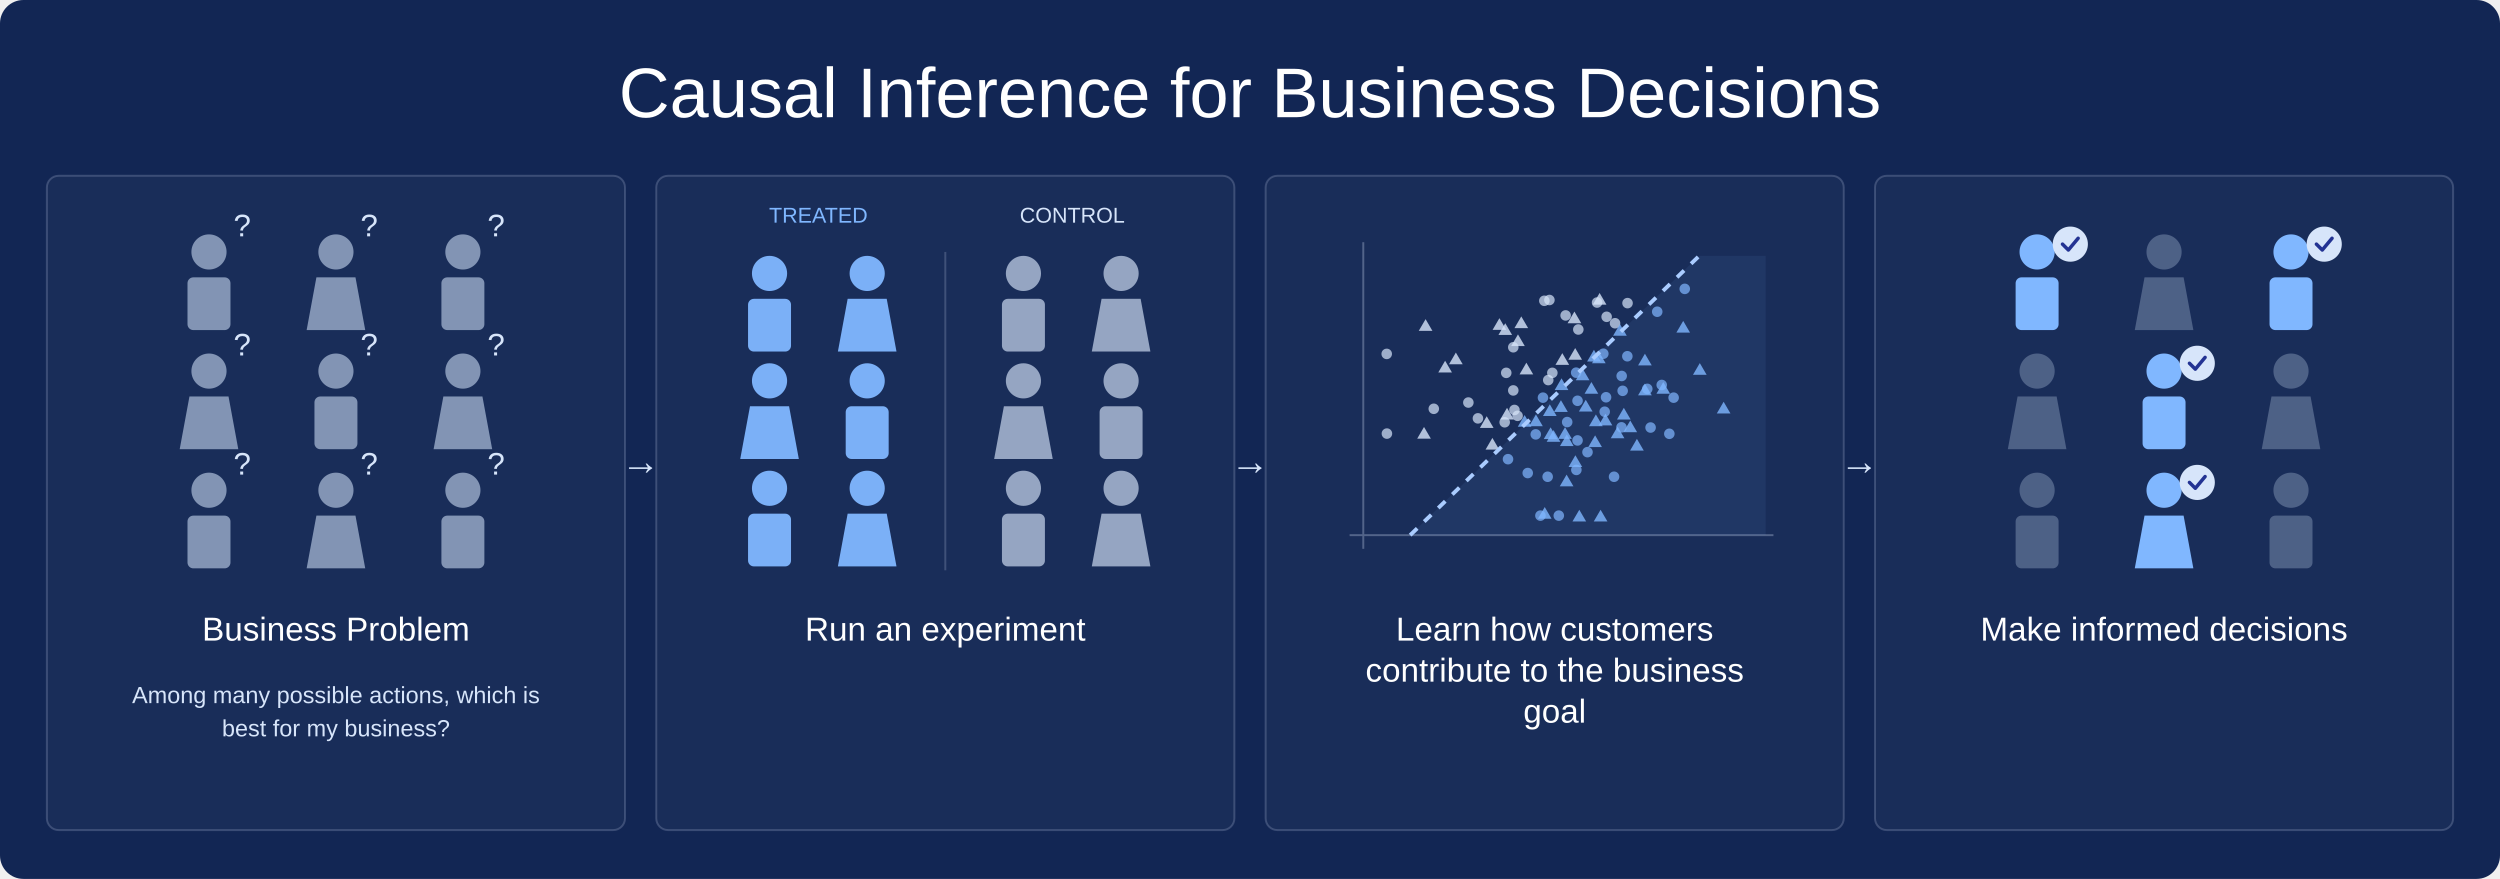
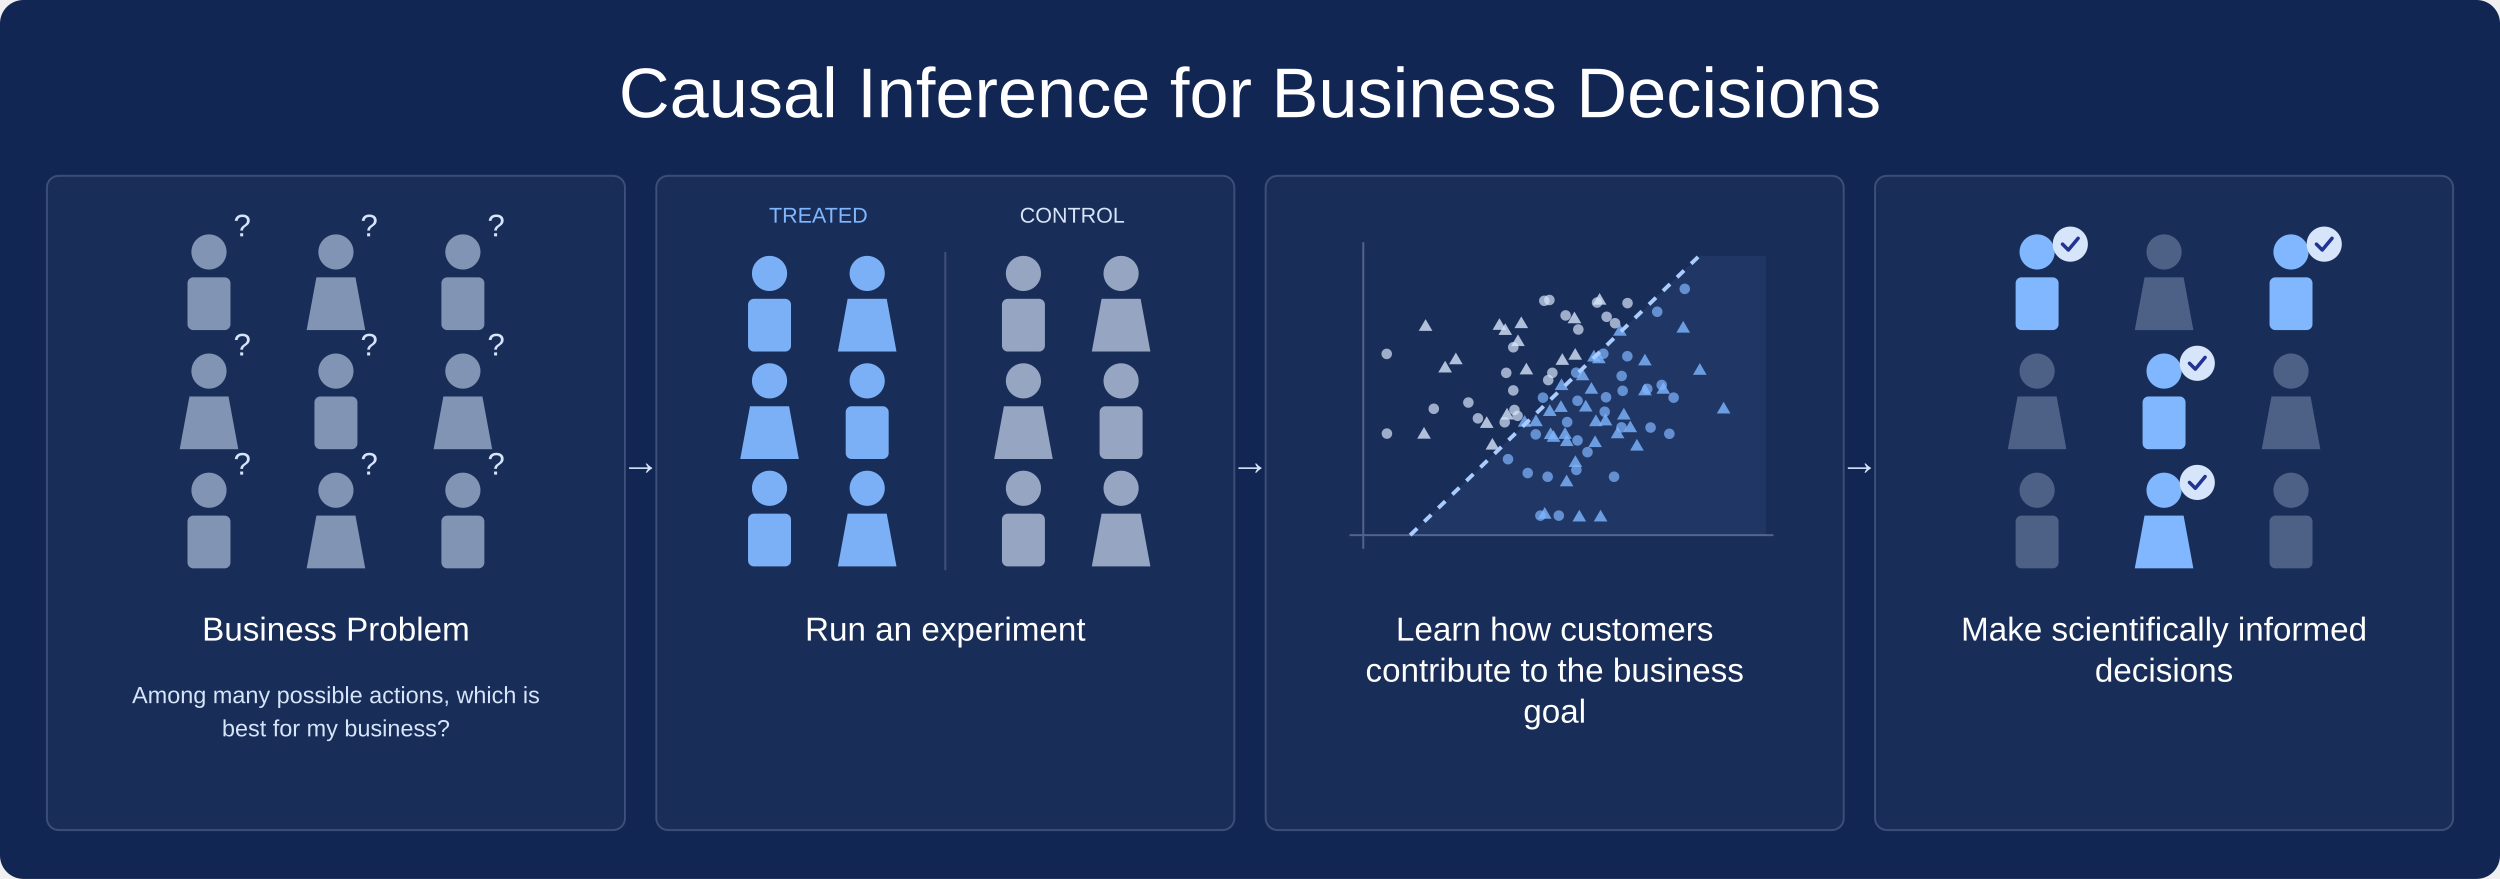
<svg xmlns="http://www.w3.org/2000/svg" viewBox="0 0 1280 450" role="img" aria-labelledby="title desc">
  <rect width="1280" height="450" rx="12" fill="#122654" />
  <text x="640" y="60" fill="#ffffff" font-size="36" font-family="Arial,Helvetica,sans-serif" text-anchor="middle">Causal Inference for Business Decisions</text>
  <g transform="translate(24 90)">
    <rect width="296" height="335" rx="6" fill="#ffffff" fill-opacity=".035" stroke="#d7e5fa" stroke-opacity=".2" />
    <g transform="translate(18 6)">
      <g transform="translate(65 40)" fill="#9caecb" opacity="0.8">
        <circle cy="-7" r="9" />
        <rect x="-11" y="6" width="22" height="27" rx="3" />
      </g>
      <text x="82" y="25" fill="#d7e5fa" font-size="16" font-family="Arial,Helvetica,sans-serif" text-anchor="middle">?</text>
      <g transform="translate(130 40)" fill="#9caecb" opacity="0.8">
        <circle cy="-7" r="9" />
        <path d="M-10 6H10L15 33H-15Z" />
      </g>
      <text x="147" y="25" fill="#d7e5fa" font-size="16" font-family="Arial,Helvetica,sans-serif" text-anchor="middle">?</text>
      <g transform="translate(195 40)" fill="#9caecb" opacity="0.8">
        <circle cy="-7" r="9" />
        <rect x="-11" y="6" width="22" height="27" rx="3" />
      </g>
      <text x="212" y="25" fill="#d7e5fa" font-size="16" font-family="Arial,Helvetica,sans-serif" text-anchor="middle">?</text>
      <g transform="translate(65 101)" fill="#9caecb" opacity="0.8">
        <circle cy="-7" r="9" />
        <path d="M-10 6H10L15 33H-15Z" />
      </g>
      <text x="82" y="86" fill="#d7e5fa" font-size="16" font-family="Arial,Helvetica,sans-serif" text-anchor="middle">?</text>
      <g transform="translate(130 101)" fill="#9caecb" opacity="0.8">
        <circle cy="-7" r="9" />
        <rect x="-11" y="6" width="22" height="27" rx="3" />
      </g>
      <text x="147" y="86" fill="#d7e5fa" font-size="16" font-family="Arial,Helvetica,sans-serif" text-anchor="middle">?</text>
      <g transform="translate(195 101)" fill="#9caecb" opacity="0.8">
        <circle cy="-7" r="9" />
        <path d="M-10 6H10L15 33H-15Z" />
      </g>
      <text x="212" y="86" fill="#d7e5fa" font-size="16" font-family="Arial,Helvetica,sans-serif" text-anchor="middle">?</text>
      <g transform="translate(65 162)" fill="#9caecb" opacity="0.8">
        <circle cy="-7" r="9" />
        <rect x="-11" y="6" width="22" height="27" rx="3" />
      </g>
      <text x="82" y="147" fill="#d7e5fa" font-size="16" font-family="Arial,Helvetica,sans-serif" text-anchor="middle">?</text>
      <g transform="translate(130 162)" fill="#9caecb" opacity="0.8">
        <circle cy="-7" r="9" />
        <path d="M-10 6H10L15 33H-15Z" />
      </g>
      <text x="147" y="147" fill="#d7e5fa" font-size="16" font-family="Arial,Helvetica,sans-serif" text-anchor="middle">?</text>
      <g transform="translate(195 162)" fill="#9caecb" opacity="0.8">
        <circle cy="-7" r="9" />
        <rect x="-11" y="6" width="22" height="27" rx="3" />
      </g>
      <text x="212" y="147" fill="#d7e5fa" font-size="16" font-family="Arial,Helvetica,sans-serif" text-anchor="middle">?</text>
    </g>
    <text x="148" y="238" fill="#ffffff" font-size="17" font-family="Arial,Helvetica,sans-serif" text-anchor="middle">Business Problem</text>
    <text x="148" y="270" fill="#d7e5fa" font-size="12" font-family="Arial,Helvetica,sans-serif" text-anchor="middle">Among many possible actions, which is</text>
    <text x="148" y="287" fill="#d7e5fa" font-size="12" font-family="Arial,Helvetica,sans-serif" text-anchor="middle">best for my business?</text>
  </g>
  <text x="328" y="243" fill="#d7e5fa" font-size="20" font-family="Arial,Helvetica,sans-serif" text-anchor="middle">→</text>
  <g transform="translate(336 90)">
    <rect width="296" height="335" rx="6" fill="#ffffff" fill-opacity=".035" stroke="#d7e5fa" stroke-opacity=".2" />
    <g transform="translate(18 6)">
      <text x="65" y="18" fill="#80b7ff" font-size="11" font-family="Arial,Helvetica,sans-serif" text-anchor="middle">TREATED</text>
      <text x="195" y="18" fill="#d7e5fa" font-size="11" font-family="Arial,Helvetica,sans-serif" text-anchor="middle">CONTROL</text>
      <path d="M130 33V196" stroke="#d7e5fa" stroke-opacity=".2" />
      <g transform="translate(40 51)" fill="#80b7ff" opacity="0.95">
        <circle cy="-7" r="9" />
        <rect x="-11" y="6" width="22" height="27" rx="3" />
      </g>
      <g transform="translate(90 51)" fill="#80b7ff" opacity="0.95">
        <circle cy="-7" r="9" />
        <path d="M-10 6H10L15 33H-15Z" />
      </g>
      <g transform="translate(40 106)" fill="#80b7ff" opacity="0.95">
        <circle cy="-7" r="9" />
        <path d="M-10 6H10L15 33H-15Z" />
      </g>
      <g transform="translate(90 106)" fill="#80b7ff" opacity="0.95">
        <circle cy="-7" r="9" />
        <rect x="-11" y="6" width="22" height="27" rx="3" />
      </g>
      <g transform="translate(40 161)" fill="#80b7ff" opacity="0.95">
        <circle cy="-7" r="9" />
        <rect x="-11" y="6" width="22" height="27" rx="3" />
      </g>
      <g transform="translate(90 161)" fill="#80b7ff" opacity="0.95">
        <circle cy="-7" r="9" />
        <path d="M-10 6H10L15 33H-15Z" />
      </g>
      <g transform="translate(170 51)" fill="#d7e5fa" opacity="0.65">
        <circle cy="-7" r="9" />
        <rect x="-11" y="6" width="22" height="27" rx="3" />
      </g>
      <g transform="translate(220 51)" fill="#d7e5fa" opacity="0.65">
        <circle cy="-7" r="9" />
        <path d="M-10 6H10L15 33H-15Z" />
      </g>
      <g transform="translate(170 106)" fill="#d7e5fa" opacity="0.65">
        <circle cy="-7" r="9" />
        <path d="M-10 6H10L15 33H-15Z" />
      </g>
      <g transform="translate(220 106)" fill="#d7e5fa" opacity="0.65">
        <circle cy="-7" r="9" />
        <rect x="-11" y="6" width="22" height="27" rx="3" />
      </g>
      <g transform="translate(170 161)" fill="#d7e5fa" opacity="0.65">
        <circle cy="-7" r="9" />
        <rect x="-11" y="6" width="22" height="27" rx="3" />
      </g>
      <g transform="translate(220 161)" fill="#d7e5fa" opacity="0.65">
        <circle cy="-7" r="9" />
        <path d="M-10 6H10L15 33H-15Z" />
      </g>
    </g>
    <text x="148" y="238" fill="#ffffff" font-size="17" font-family="Arial,Helvetica,sans-serif" text-anchor="middle">Run an experiment</text>
  </g>
  <text x="640" y="243" fill="#d7e5fa" font-size="20" font-family="Arial,Helvetica,sans-serif" text-anchor="middle">→</text>
  <g transform="translate(648 90)">
    <rect width="296" height="335" rx="6" fill="#ffffff" fill-opacity=".035" stroke="#d7e5fa" stroke-opacity=".2" />
    <g transform="translate(18 6)">
      <path d="M25 178H242M32 185V28" stroke="#d7e5fa" stroke-opacity=".3" />
      <path d="M56 178L204 35L238 35V178Z" fill="#80b7ff" fill-opacity=".075" />
      <circle cx="126.7" cy="98.6" r="2.7" fill="#d7e5fa" opacity=".7" />
      <path d="M127.9 122.8l3.5 6h-7Z" fill="#80b7ff" opacity=".8" />
      <circle cx="127.3" cy="57.6" r="2.7" fill="#d7e5fa" opacity=".7" />
      <path d="M144.3 92.7l3.5 6h-7Z" fill="#80b7ff" opacity=".8" />
      <circle cx="124.0" cy="107.6" r="2.7" fill="#80b7ff" opacity=".7" />
      <path d="M140.6 137.1l3.5 6h-7Z" fill="#80b7ff" opacity=".8" />
      <circle cx="156.3" cy="107.4" r="2.7" fill="#80b7ff" opacity=".7" />
      <path d="M104.7 69.5l3.5 6h-7Z" fill="#d7e5fa" opacity=".8" />
      <circle cx="141.1" cy="144.6" r="2.7" fill="#80b7ff" opacity=".7" />
      <path d="M133.5 97.7l3.5 6h-7Z" fill="#80b7ff" opacity=".8" />
      <circle cx="151.7" cy="58.9" r="2.7" fill="#d7e5fa" opacity=".7" />
      <path d="M120.4 116.2l3.5 6h-7Z" fill="#80b7ff" opacity=".8" />
      <circle cx="164.3" cy="96.5" r="2.7" fill="#80b7ff" opacity=".7" />
      <path d="M145.9 108.7l3.5 6h-7Z" fill="#80b7ff" opacity=".8" />
      <circle cx="160.9" cy="69.5" r="2.7" fill="#d7e5fa" opacity=".7" />
      <path d="M153.0 54.0l3.5 6h-7Z" fill="#d7e5fa" opacity=".8" />
      <circle cx="44.0" cy="85.2" r="2.7" fill="#d7e5fa" opacity=".7" />
      <path d="M98.1 128.2l3.5 6h-7Z" fill="#d7e5fa" opacity=".8" />
      <circle cx="156.6" cy="66.2" r="2.7" fill="#d7e5fa" opacity=".7" />
      <path d="M163.4 69.9l3.5 6h-7Z" fill="#80b7ff" opacity=".8" />
      <circle cx="128.8" cy="94.9" r="2.7" fill="#d7e5fa" opacity=".7" />
      <path d="M136.2 126.4l3.5 6h-7Z" fill="#80b7ff" opacity=".8" />
      <circle cx="155.6" cy="114.8" r="2.7" fill="#80b7ff" opacity=".7" />
      <path d="M156.0 115.8l3.5 6h-7Z" fill="#80b7ff" opacity=".8" />
      <circle cx="108.8" cy="81.8" r="2.7" fill="#d7e5fa" opacity=".7" />
      <path d="M114.6 116.5l3.5 6h-7Z" fill="#80b7ff" opacity=".8" />
      <circle cx="122.7" cy="168.0" r="2.7" fill="#80b7ff" opacity=".7" />
      <path d="M101.7 66.9l3.5 6h-7Z" fill="#d7e5fa" opacity=".8" />
      <circle cx="160.4" cy="148.1" r="2.7" fill="#80b7ff" opacity=".7" />
      <path d="M150.7 126.9l3.5 6h-7Z" fill="#80b7ff" opacity=".8" />
      <circle cx="184.8" cy="101.1" r="2.7" fill="#80b7ff" opacity=".7" />
      <path d="M79.4 84.5l3.5 6h-7Z" fill="#d7e5fa" opacity=".8" />
      <circle cx="167.3" cy="59.2" r="2.7" fill="#d7e5fa" opacity=".7" />
      <path d="M133.2 108.9l3.5 6h-7Z" fill="#80b7ff" opacity=".8" />
      <circle cx="120.3" cy="126.4" r="2.7" fill="#80b7ff" opacity=".7" />
      <path d="M153.5 165.0l3.5 6h-7Z" fill="#80b7ff" opacity=".8" />
      <circle cx="154.9" cy="85.1" r="2.7" fill="#80b7ff" opacity=".7" />
      <path d="M111.2 75.2l3.5 6h-7Z" fill="#d7e5fa" opacity=".8" />
      <circle cx="167.2" cy="86.4" r="2.7" fill="#80b7ff" opacity=".7" />
      <path d="M129.4 124.2l3.5 6h-7Z" fill="#80b7ff" opacity=".8" />
      <circle cx="105.2" cy="94.9" r="2.7" fill="#d7e5fa" opacity=".7" />
      <path d="M63.9 67.4l3.5 6h-7Z" fill="#d7e5fa" opacity=".8" />
      <circle cx="111.0" cy="116.9" r="2.7" fill="#d7e5fa" opacity=".7" />
      <path d="M176.2 100.4l3.5 6h-7Z" fill="#80b7ff" opacity=".8" />
      <circle cx="141.7" cy="109.2" r="2.7" fill="#80b7ff" opacity=".7" />
      <path d="M172.1 128.7l3.5 6h-7Z" fill="#80b7ff" opacity=".8" />
      <circle cx="142.1" cy="72.7" r="2.7" fill="#d7e5fa" opacity=".7" />
      <path d="M165.4 112.8l3.5 6h-7Z" fill="#80b7ff" opacity=".8" />
      <circle cx="177.4" cy="103.1" r="2.7" fill="#80b7ff" opacity=".7" />
      <path d="M204.3 89.9l3.5 6h-7Z" fill="#80b7ff" opacity=".8" />
      <circle cx="190.9" cy="107.6" r="2.7" fill="#80b7ff" opacity=".7" />
      <path d="M112.9 66.0l3.5 6h-7Z" fill="#d7e5fa" opacity=".8" />
      <circle cx="126.4" cy="148.1" r="2.7" fill="#80b7ff" opacity=".7" />
      <path d="M162.2 122.4l3.5 6h-7Z" fill="#80b7ff" opacity=".8" />
      <circle cx="44.1" cy="126.0" r="2.7" fill="#d7e5fa" opacity=".7" />
      <path d="M152.6 84.0l3.5 6h-7Z" fill="#80b7ff" opacity=".8" />
      <circle cx="108.8" cy="103.9" r="2.7" fill="#d7e5fa" opacity=".7" />
      <path d="M195.8 68.3l3.5 6h-7Z" fill="#80b7ff" opacity=".8" />
      <circle cx="116.2" cy="146.2" r="2.7" fill="#80b7ff" opacity=".7" />
      <path d="M115.5 89.7l3.5 6h-7Z" fill="#d7e5fa" opacity=".8" />
      <circle cx="135.6" cy="65.5" r="2.7" fill="#d7e5fa" opacity=".7" />
      <path d="M140.1 63.5l3.5 6h-7Z" fill="#d7e5fa" opacity=".8" />
      <circle cx="164.8" cy="104.1" r="2.7" fill="#80b7ff" opacity=".7" />
      <path d="M216.5 109.7l3.5 6h-7Z" fill="#80b7ff" opacity=".8" />
      <circle cx="182.5" cy="63.6" r="2.7" fill="#80b7ff" opacity=".7" />
      <path d="M127.5 111.0l3.5 6h-7Z" fill="#80b7ff" opacity=".8" />
      <circle cx="196.6" cy="51.9" r="2.7" fill="#80b7ff" opacity=".7" />
      <path d="M168.7 119.3l3.5 6h-7Z" fill="#80b7ff" opacity=".8" />
      <circle cx="188.7" cy="126.1" r="2.7" fill="#80b7ff" opacity=".7" />
      <path d="M133.9 84.8l3.5 6h-7Z" fill="#d7e5fa" opacity=".8" />
      <circle cx="85.8" cy="110.1" r="2.7" fill="#d7e5fa" opacity=".7" />
      <path d="M124.9 163.6l3.5 6h-7Z" fill="#80b7ff" opacity=".8" />
      <circle cx="109.4" cy="113.9" r="2.7" fill="#d7e5fa" opacity=".7" />
      <path d="M73.9 88.7l3.5 6h-7Z" fill="#d7e5fa" opacity=".8" />
      <circle cx="141.7" cy="129.5" r="2.7" fill="#80b7ff" opacity=".7" />
      <path d="M185.6 99.6l3.5 6h-7Z" fill="#80b7ff" opacity=".8" />
      <circle cx="90.7" cy="118.2" r="2.7" fill="#d7e5fa" opacity=".7" />
      <path d="M151.1 116.2l3.5 6h-7Z" fill="#80b7ff" opacity=".8" />
      <circle cx="106.1" cy="139.1" r="2.7" fill="#80b7ff" opacity=".7" />
      <path d="M135.3 122.7l3.5 6h-7Z" fill="#80b7ff" opacity=".8" />
      <circle cx="179.1" cy="122.9" r="2.7" fill="#80b7ff" opacity=".7" />
      <path d="M142.6 165.0l3.5 6h-7Z" fill="#80b7ff" opacity=".8" />
      <circle cx="141.0" cy="94.8" r="2.7" fill="#80b7ff" opacity=".7" />
      <path d="M136.1 147.0l3.5 6h-7Z" fill="#80b7ff" opacity=".8" />
      <circle cx="136.4" cy="120.1" r="2.7" fill="#80b7ff" opacity=".7" />
      <path d="M176.2 85.1l3.5 6h-7Z" fill="#80b7ff" opacity=".8" />
      <circle cx="68.1" cy="113.3" r="2.7" fill="#d7e5fa" opacity=".7" />
      <path d="M140.5 82.2l3.5 6h-7Z" fill="#d7e5fa" opacity=".8" />
      <circle cx="164.2" cy="122.8" r="2.7" fill="#80b7ff" opacity=".7" />
      <path d="M95.2 117.1l3.5 6h-7Z" fill="#d7e5fa" opacity=".8" />
      <circle cx="124.7" cy="58.0" r="2.7" fill="#d7e5fa" opacity=".7" />
      <path d="M148.8 99.6l3.5 6h-7Z" fill="#80b7ff" opacity=".8" />
      <circle cx="104.4" cy="120.2" r="2.7" fill="#d7e5fa" opacity=".7" />
      <path d="M150.1 83.1l3.5 6h-7Z" fill="#80b7ff" opacity=".8" />
      <circle cx="146.8" cy="135.5" r="2.7" fill="#80b7ff" opacity=".7" />
      <path d="M105.6 112.8l3.5 6h-7Z" fill="#d7e5fa" opacity=".8" />
      <circle cx="132.1" cy="168.0" r="2.7" fill="#80b7ff" opacity=".7" />
      <path d="M63.1 122.6l3.5 6h-7Z" fill="#d7e5fa" opacity=".8" />
      <path d="M56 178L204 35" stroke="#aaccff" stroke-width="2" stroke-dasharray="5 5" />
    </g>
    <text x="148" y="238" fill="#ffffff" font-size="17" font-family="Arial,Helvetica,sans-serif" text-anchor="middle">Learn how customers</text>
    <text x="148" y="259" fill="#ffffff" font-size="17" font-family="Arial,Helvetica,sans-serif" text-anchor="middle">contribute to the business</text>
    <text x="148" y="280" fill="#ffffff" font-size="17" font-family="Arial,Helvetica,sans-serif" text-anchor="middle">goal</text>
  </g>
  <text x="952" y="243" fill="#d7e5fa" font-size="20" font-family="Arial,Helvetica,sans-serif" text-anchor="middle">→</text>
  <g transform="translate(960 90)">
    <rect width="296" height="335" rx="6" fill="#ffffff" fill-opacity=".035" stroke="#d7e5fa" stroke-opacity=".2" />
    <g transform="translate(18 6)">
      <g transform="translate(65 40)" fill="#80b7ff" opacity="1">
        <circle cy="-7" r="9" />
        <rect x="-11" y="6" width="22" height="27" rx="3" />
      </g>
      <circle cx="82" cy="29" r="9" fill="#d7e5fa" />
      <path d="M78 29l3 3 5-6" fill="none" stroke="#233393" stroke-width="1.8" stroke-linecap="round" stroke-linejoin="round" />
      <g transform="translate(130 40)" fill="#9caecb" opacity="0.4">
        <circle cy="-7" r="9" />
        <path d="M-10 6H10L15 33H-15Z" />
      </g>
      <g transform="translate(195 40)" fill="#80b7ff" opacity="1">
        <circle cy="-7" r="9" />
        <rect x="-11" y="6" width="22" height="27" rx="3" />
      </g>
      <circle cx="212" cy="29" r="9" fill="#d7e5fa" />
      <path d="M208 29l3 3 5-6" fill="none" stroke="#233393" stroke-width="1.8" stroke-linecap="round" stroke-linejoin="round" />
      <g transform="translate(65 101)" fill="#9caecb" opacity="0.4">
        <circle cy="-7" r="9" />
        <path d="M-10 6H10L15 33H-15Z" />
      </g>
      <g transform="translate(130 101)" fill="#80b7ff" opacity="1">
        <circle cy="-7" r="9" />
        <rect x="-11" y="6" width="22" height="27" rx="3" />
      </g>
      <circle cx="147" cy="90" r="9" fill="#d7e5fa" />
      <path d="M143 90l3 3 5-6" fill="none" stroke="#233393" stroke-width="1.8" stroke-linecap="round" stroke-linejoin="round" />
      <g transform="translate(195 101)" fill="#9caecb" opacity="0.4">
        <circle cy="-7" r="9" />
        <path d="M-10 6H10L15 33H-15Z" />
      </g>
      <g transform="translate(65 162)" fill="#9caecb" opacity="0.4">
        <circle cy="-7" r="9" />
        <rect x="-11" y="6" width="22" height="27" rx="3" />
      </g>
      <g transform="translate(130 162)" fill="#80b7ff" opacity="1">
        <circle cy="-7" r="9" />
        <path d="M-10 6H10L15 33H-15Z" />
      </g>
      <circle cx="147" cy="151" r="9" fill="#d7e5fa" />
      <path d="M143 151l3 3 5-6" fill="none" stroke="#233393" stroke-width="1.8" stroke-linecap="round" stroke-linejoin="round" />
      <g transform="translate(195 162)" fill="#9caecb" opacity="0.4">
        <circle cy="-7" r="9" />
        <rect x="-11" y="6" width="22" height="27" rx="3" />
      </g>
    </g>
-     <text x="148" y="238" fill="#ffffff" font-size="17" font-family="Arial,Helvetica,sans-serif" text-anchor="middle">Make informed decisions</text>
+     <text x="148" y="238" fill="#ffffff" font-size="17" font-family="Arial,Helvetica,sans-serif" text-anchor="middle">Make scientifically informed</text>
+     <text x="148" y="259" fill="#ffffff" font-size="17" font-family="Arial,Helvetica,sans-serif" text-anchor="middle">decisions</text>
  </g>
</svg>
